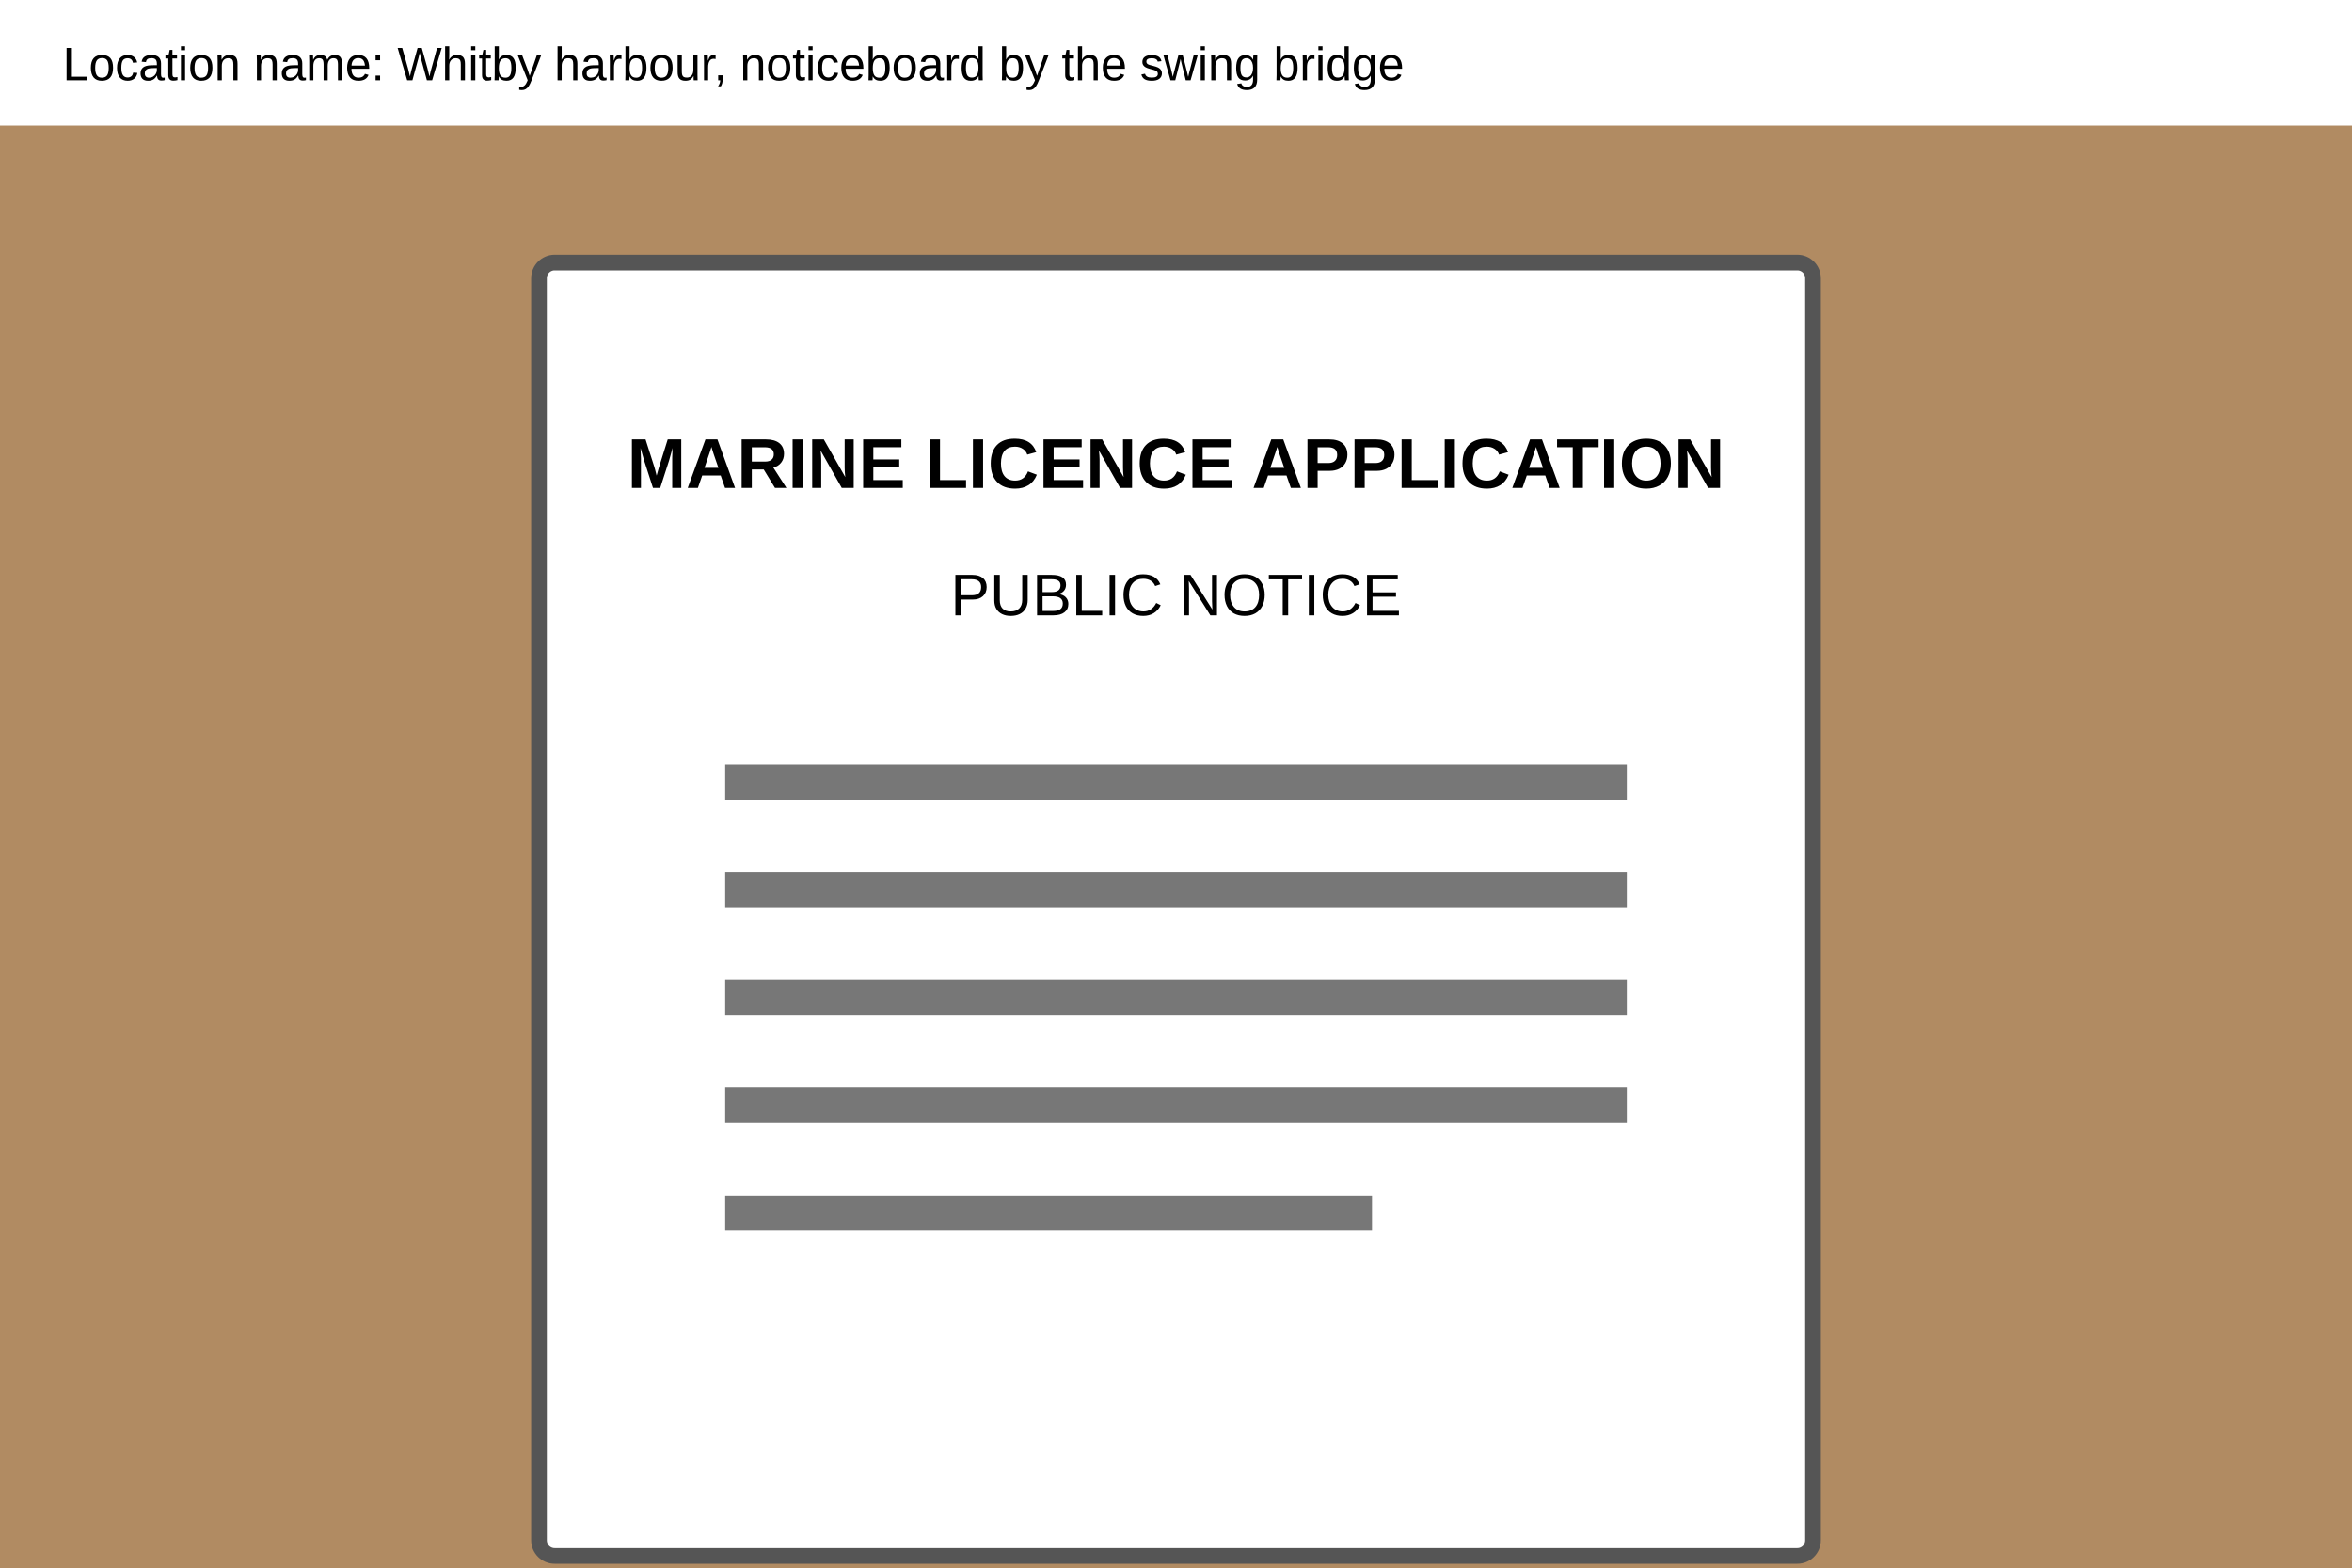
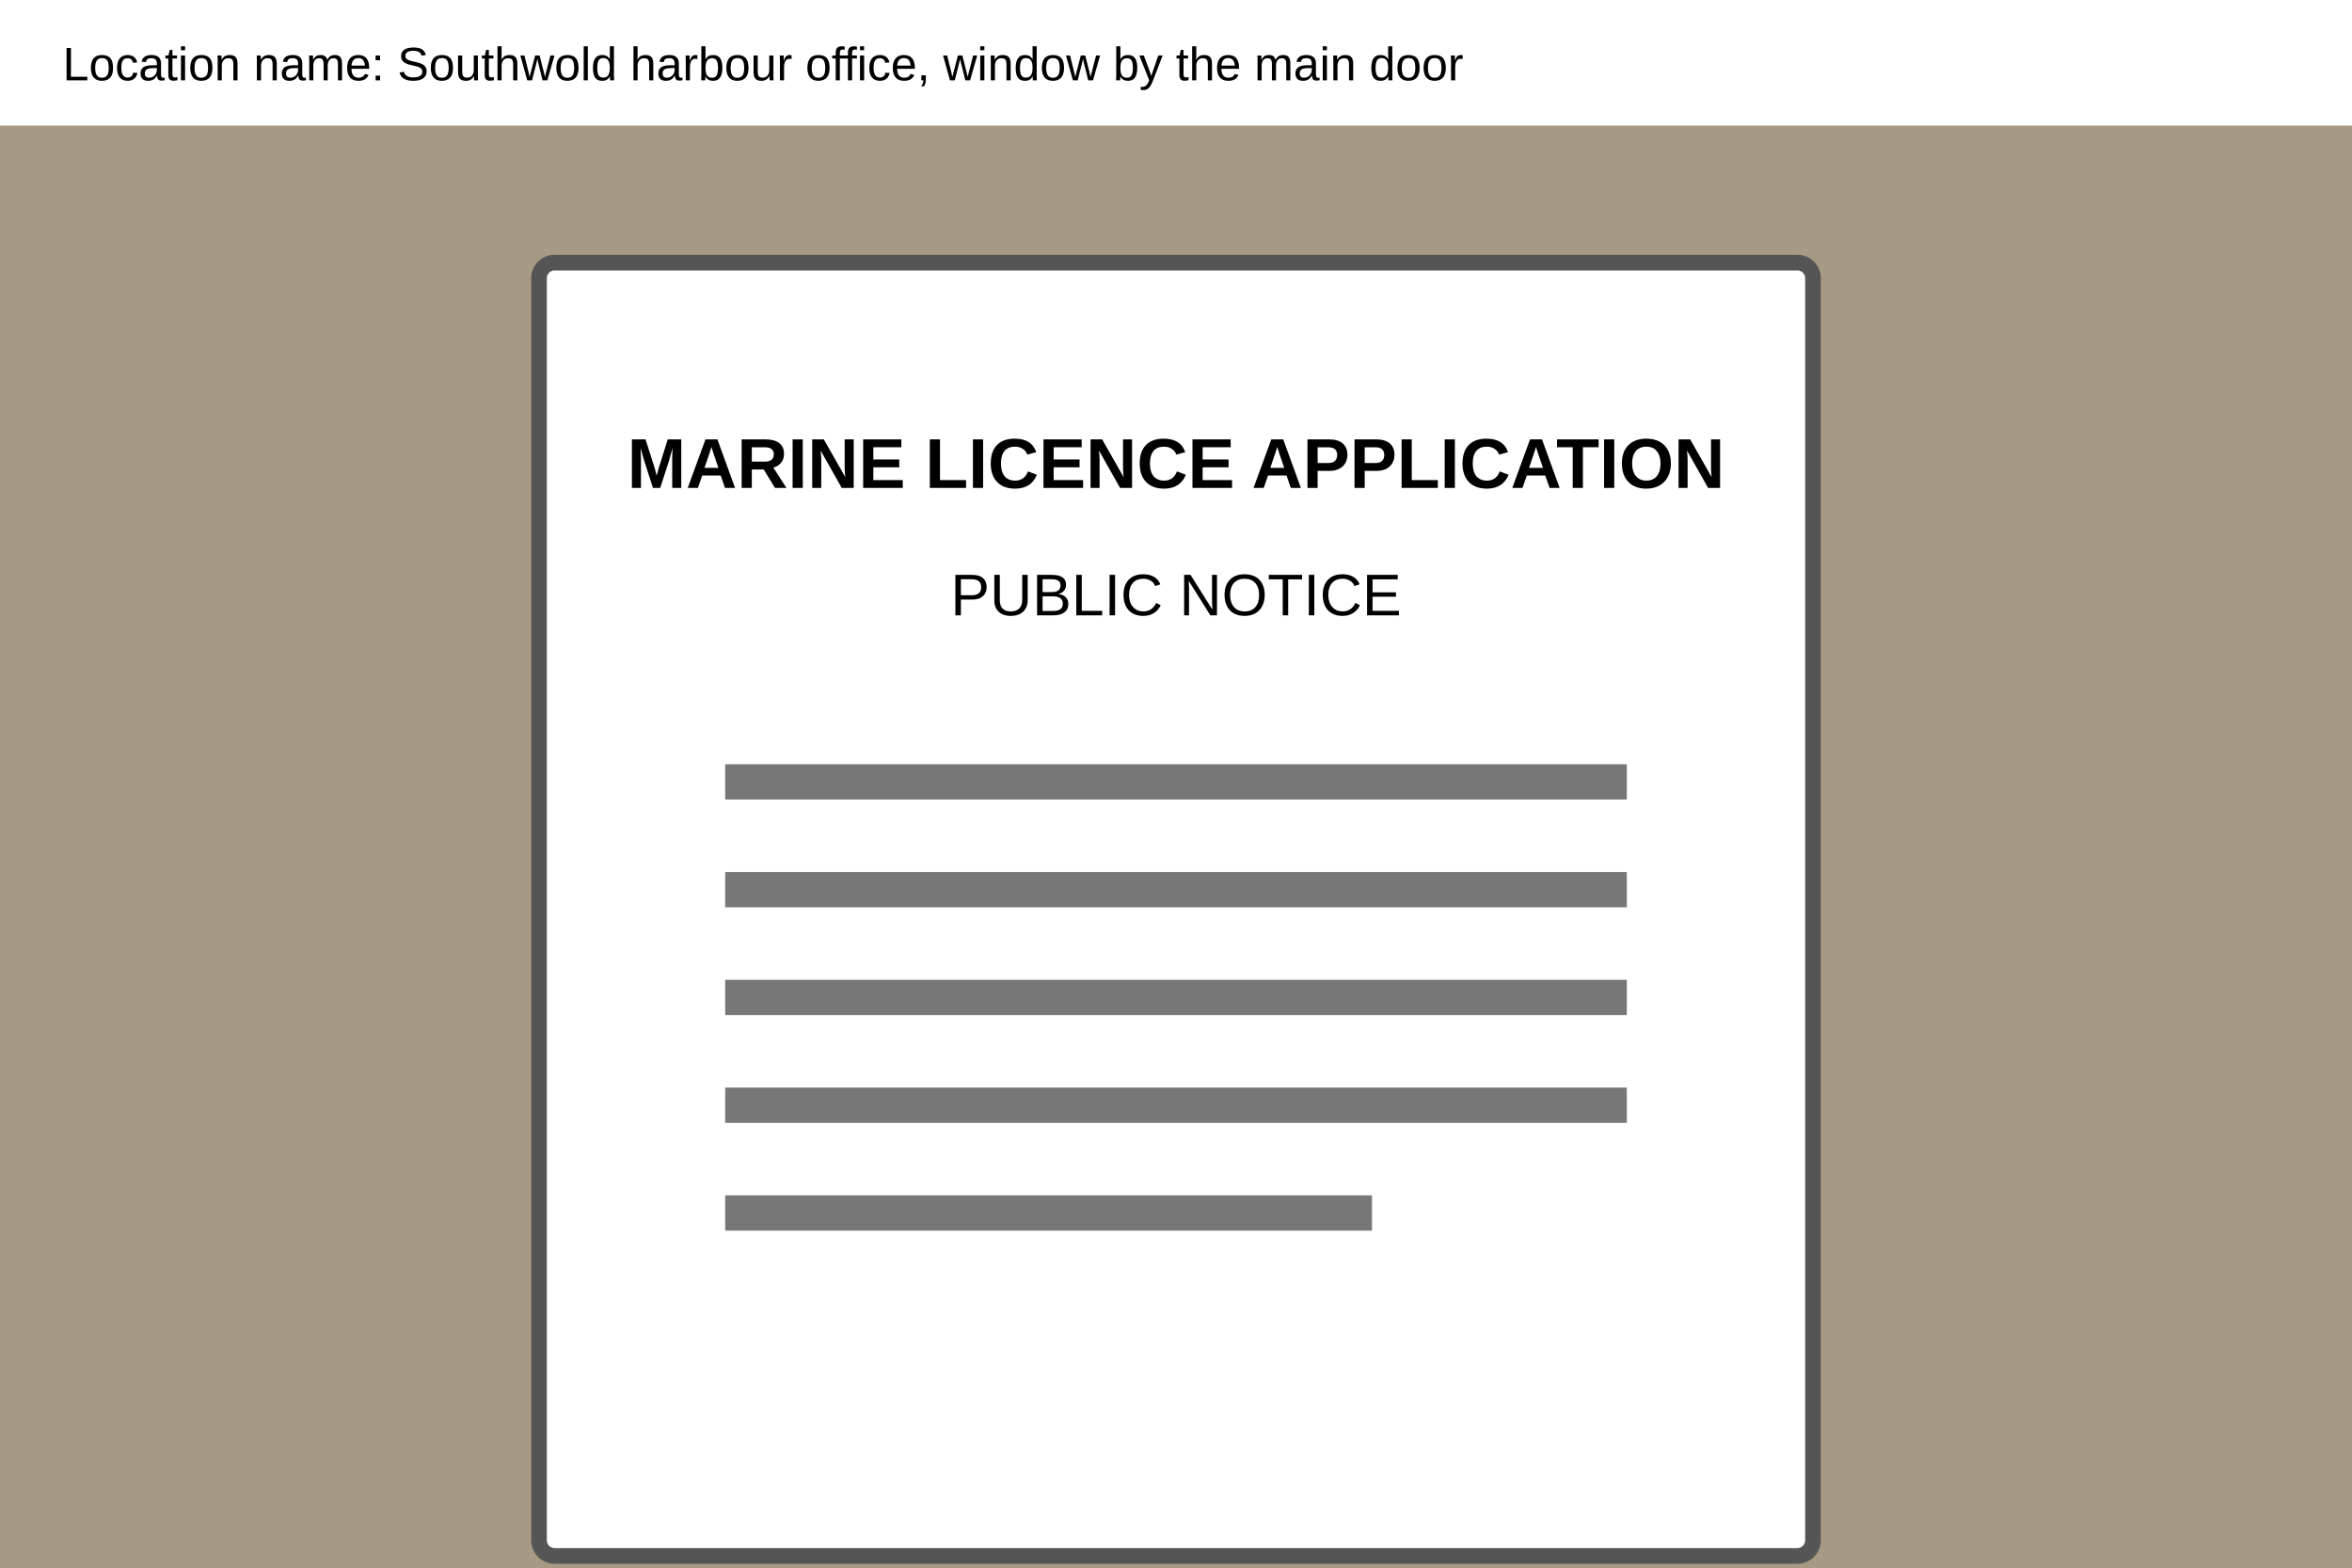
<svg xmlns="http://www.w3.org/2000/svg" width="1200" height="800" viewBox="0 0 1200 800">
  <g transform="translate(0 64)">
-     <rect width="1200" height="800" fill="#b18b62" />
+     <rect width="1200" height="800" fill="#a69b82" />
    <rect x="275" y="70" width="650" height="660" rx="8" fill="#fff" stroke="#555" stroke-width="8" />
    <text x="600" y="185" text-anchor="middle" font-family="Arial" font-size="36" font-weight="700">MARINE LICENCE APPLICATION</text>
    <text x="600" y="250" text-anchor="middle" font-family="Arial" font-size="30">PUBLIC NOTICE</text>
    <path d="M370 335h460M370 390h460M370 445h460M370 500h460M370 555h330" stroke="#777" stroke-width="18" />
  </g>
  <rect width="1200" height="64" fill="#fff" />
-   <text x="32" y="41" font-family="Arial" font-size="24">Location name: Whitby harbour, noticeboard by the swing bridge</text>
+   <text x="32" y="41" font-family="Arial" font-size="24">Location name: Southwold harbour office, window by the main door</text>
</svg>
